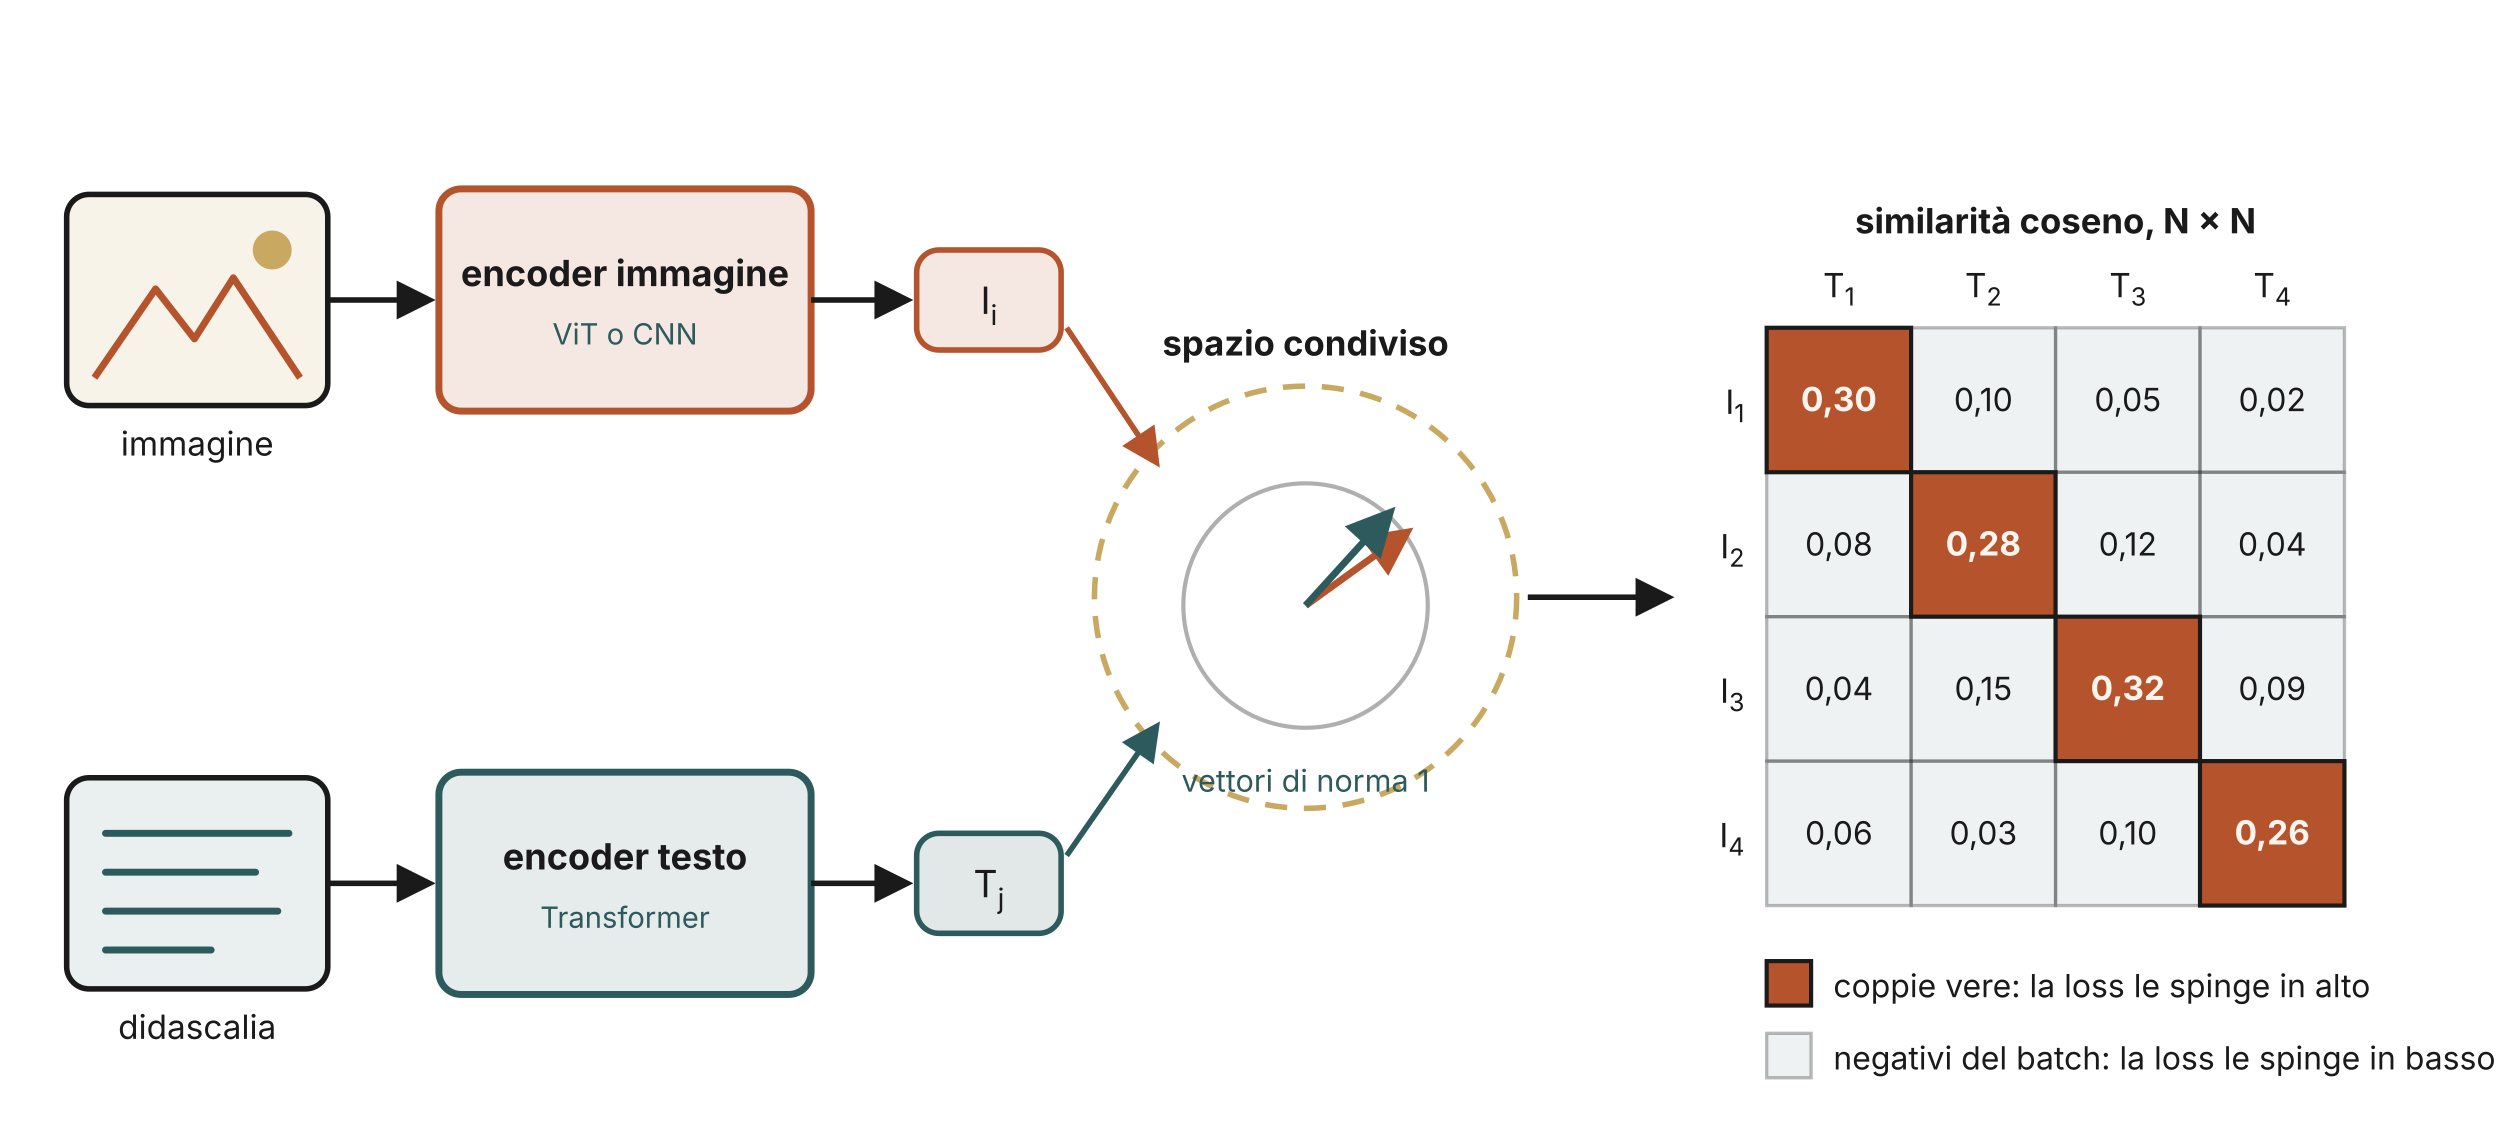
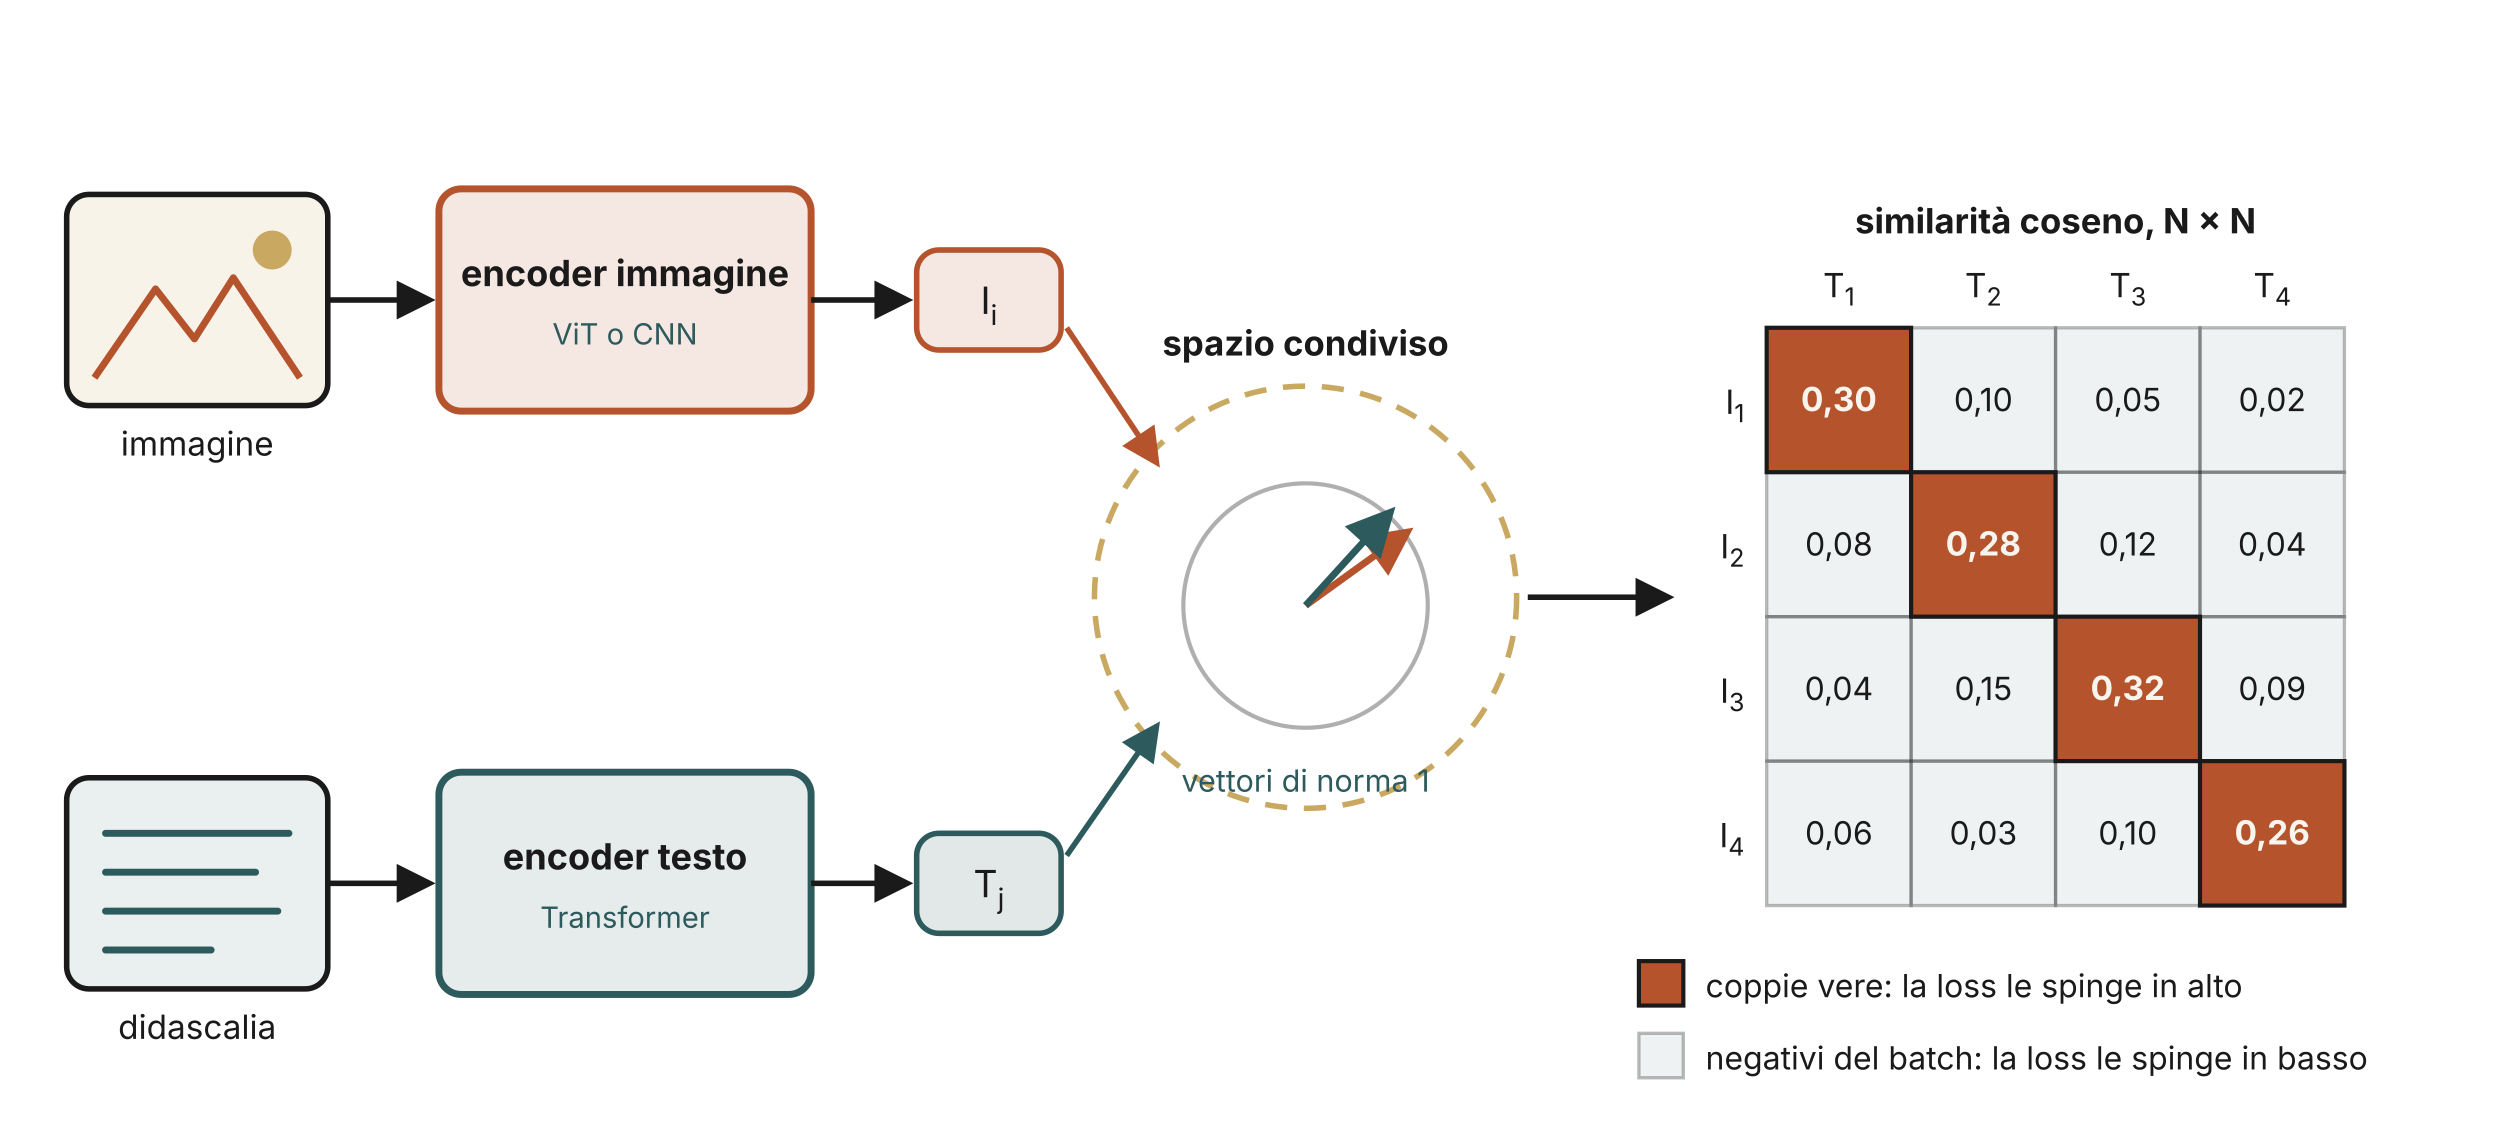
<svg xmlns="http://www.w3.org/2000/svg" viewBox="0 0 900 410" role="img" aria-label="A sinistra due torri: un'immagine entra nell'encoder immagine e una didascalia entra nell'encoder testo; ciascuno produce un vettore normalizzato. Le due frecce convergono in uno spazio condiviso, disegnato come una sfera unitaria su cui i due vettori sono vicini. A destra una matrice quattro per quattro di similarita coseno fra le quattro immagini e le quattro didascalie del batch: le celle della diagonale, che sono le coppie vere, sono piene di terracotta e portano i valori piu alti; tutte le altre celle, i negativi, sono chiare e portano valori bassi.">
  <defs>
    <marker id="fr-vlm" viewBox="0 0 10 10" refX="8" refY="5" markerWidth="7" markerHeight="7" orient="auto-start-reverse">
      <path d="M0,0 L10,5 L0,10 z" fill="#1A1A1A" />
    </marker>
    <marker id="fr-vlm-t" viewBox="0 0 10 10" refX="8" refY="5" markerWidth="7" markerHeight="7" orient="auto-start-reverse">
      <path d="M0,0 L10,5 L0,10 z" fill="#B5532C" />
    </marker>
    <marker id="fr-vlm-v" viewBox="0 0 10 10" refX="8" refY="5" markerWidth="7" markerHeight="7" orient="auto-start-reverse">
      <path d="M0,0 L10,5 L0,10 z" fill="#2D5A5C" />
    </marker>
  </defs>
  <rect x="24" y="70" width="94" height="76" rx="8" fill="#C9A961" fill-opacity="0.14" stroke="#1A1A1A" stroke-width="2" />
  <circle cx="98" cy="90" r="7" fill="#C9A961" />
  <polyline points="34,136 56,104 70,122 84,100 108,136" fill="none" stroke="#B5532C" stroke-width="2.5" stroke-linejoin="round" />
  <text x="71" y="164" text-anchor="middle" font-family="Inter, sans-serif" font-size="12" fill="#1A1A1A">immagine</text>
  <line x1="118" y1="108" x2="154" y2="108" stroke="#1A1A1A" stroke-width="2" marker-end="url(#fr-vlm)" />
  <rect x="158" y="68" width="134" height="80" rx="8" fill="#B5532C" fill-opacity="0.14" stroke="#B5532C" stroke-width="2.5" />
  <text x="225" y="103" text-anchor="middle" font-family="Inter, sans-serif" font-size="13" font-weight="700" fill="#1A1A1A">encoder immagine</text>
  <text x="225" y="124" text-anchor="middle" font-family="Inter, sans-serif" font-size="10.5" fill="#2D5A5C">ViT o CNN</text>
  <line x1="292" y1="108" x2="326" y2="108" stroke="#1A1A1A" stroke-width="2" marker-end="url(#fr-vlm)" />
  <rect x="330" y="90" width="52" height="36" rx="8" fill="#B5532C" fill-opacity="0.14" stroke="#B5532C" stroke-width="2" />
  <text x="356" y="113" text-anchor="middle" font-family="Inter, sans-serif" font-size="13.5" fill="#1A1A1A">I<tspan dy="4" font-size="10">i</tspan>
  </text>
  <rect x="24" y="280" width="94" height="76" rx="8" fill="#2D5A5C" fill-opacity="0.10" stroke="#1A1A1A" stroke-width="2" />
  <g stroke="#2D5A5C" stroke-width="2.5" stroke-linecap="round">
    <line x1="38" y1="300" x2="104" y2="300" />
    <line x1="38" y1="314" x2="92" y2="314" />
    <line x1="38" y1="328" x2="100" y2="328" />
    <line x1="38" y1="342" x2="76" y2="342" />
  </g>
  <text x="71" y="374" text-anchor="middle" font-family="Inter, sans-serif" font-size="12" fill="#1A1A1A">didascalia</text>
  <line x1="118" y1="318" x2="154" y2="318" stroke="#1A1A1A" stroke-width="2" marker-end="url(#fr-vlm)" />
  <rect x="158" y="278" width="134" height="80" rx="8" fill="#2D5A5C" fill-opacity="0.12" stroke="#2D5A5C" stroke-width="2.5" />
  <text x="225" y="313" text-anchor="middle" font-family="Inter, sans-serif" font-size="13" font-weight="700" fill="#1A1A1A">encoder testo</text>
  <text x="225" y="334" text-anchor="middle" font-family="Inter, sans-serif" font-size="10.5" fill="#2D5A5C">Transformer</text>
  <line x1="292" y1="318" x2="326" y2="318" stroke="#1A1A1A" stroke-width="2" marker-end="url(#fr-vlm)" />
  <rect x="330" y="300" width="52" height="36" rx="8" fill="#2D5A5C" fill-opacity="0.14" stroke="#2D5A5C" stroke-width="2" />
  <text x="356" y="323" text-anchor="middle" font-family="Inter, sans-serif" font-size="13.5" fill="#1A1A1A">T<tspan dy="4" font-size="10">j</tspan>
  </text>
  <text x="470" y="128" text-anchor="middle" font-family="Inter, sans-serif" font-size="12.5" font-weight="700" fill="#1A1A1A">spazio condiviso</text>
  <circle cx="470" cy="215" r="76" fill="none" stroke="#C9A961" stroke-width="2" stroke-dasharray="8 6" />
  <line x1="384" y1="118" x2="416" y2="166" stroke="#B5532C" stroke-width="2" marker-end="url(#fr-vlm-t)" />
  <line x1="384" y1="308" x2="416" y2="262" stroke="#2D5A5C" stroke-width="2" marker-end="url(#fr-vlm-v)" />
  <circle cx="470" cy="218" r="44" fill="none" stroke="#1A1A1A" stroke-width="1.5" stroke-opacity="0.35" />
  <line x1="470" y1="218" x2="506" y2="192" stroke="#B5532C" stroke-width="2.5" marker-end="url(#fr-vlm-t)" />
  <line x1="470" y1="218" x2="500" y2="185" stroke="#2D5A5C" stroke-width="2.5" marker-end="url(#fr-vlm-v)" />
  <text x="470" y="285" text-anchor="middle" font-family="Inter, sans-serif" font-size="11" fill="#2D5A5C">vettori di norma 1</text>
  <line x1="550" y1="215" x2="600" y2="215" stroke="#1A1A1A" stroke-width="2" marker-end="url(#fr-vlm)" />
  <text x="740" y="84" text-anchor="middle" font-family="Inter, sans-serif" font-size="12.5" font-weight="700" fill="#1A1A1A">similarità coseno, N × N</text>
  <g font-family="Inter, sans-serif" font-size="12" fill="#1A1A1A" text-anchor="middle">
    <text x="662" y="107">T<tspan dy="3" font-size="9">1</tspan>
    </text>
    <text x="714" y="107">T<tspan dy="3" font-size="9">2</tspan>
    </text>
    <text x="766" y="107">T<tspan dy="3" font-size="9">3</tspan>
    </text>
    <text x="818" y="107">T<tspan dy="3" font-size="9">4</tspan>
    </text>
  </g>
  <g font-family="Inter, sans-serif" font-size="12" fill="#1A1A1A" text-anchor="end">
    <text x="628" y="149">I<tspan dy="3" font-size="9">1</tspan>
    </text>
    <text x="628" y="201">I<tspan dy="3" font-size="9">2</tspan>
    </text>
    <text x="628" y="253">I<tspan dy="3" font-size="9">3</tspan>
    </text>
    <text x="628" y="305">I<tspan dy="3" font-size="9">4</tspan>
    </text>
  </g>
  <g fill="#2D5A5C" fill-opacity="0.08" stroke="#1A1A1A" stroke-width="1.2" stroke-opacity="0.3">
    <rect x="688" y="118" width="52" height="52" />
    <rect x="740" y="118" width="52" height="52" />
    <rect x="792" y="118" width="52" height="52" />
    <rect x="636" y="170" width="52" height="52" />
    <rect x="740" y="170" width="52" height="52" />
    <rect x="792" y="170" width="52" height="52" />
    <rect x="636" y="222" width="52" height="52" />
    <rect x="688" y="222" width="52" height="52" />
    <rect x="792" y="222" width="52" height="52" />
    <rect x="636" y="274" width="52" height="52" />
    <rect x="688" y="274" width="52" height="52" />
    <rect x="740" y="274" width="52" height="52" />
  </g>
  <g fill="#B5532C" stroke="#1A1A1A" stroke-width="1.5">
    <rect x="636" y="118" width="52" height="52" />
    <rect x="688" y="170" width="52" height="52" />
    <rect x="740" y="222" width="52" height="52" />
    <rect x="792" y="274" width="52" height="52" />
  </g>
  <g font-family="Inter, sans-serif" font-size="11.5" fill="#1A1A1A" text-anchor="middle">
    <text x="714" y="148">0,10</text>
    <text x="766" y="148">0,05</text>
    <text x="818" y="148">0,02</text>
    <text x="662" y="200">0,08</text>
    <text x="766" y="200">0,12</text>
    <text x="818" y="200">0,04</text>
    <text x="662" y="252">0,04</text>
    <text x="714" y="252">0,15</text>
    <text x="818" y="252">0,09</text>
    <text x="662" y="304">0,06</text>
    <text x="714" y="304">0,03</text>
    <text x="766" y="304">0,10</text>
  </g>
  <g font-family="Inter, sans-serif" font-size="12" font-weight="700" fill="#F8F5EE" text-anchor="middle">
    <text x="662" y="148">0,30</text>
    <text x="714" y="200">0,28</text>
    <text x="766" y="252">0,32</text>
    <text x="818" y="304">0,26</text>
  </g>
-   <rect x="636" y="346" width="16" height="16" fill="#B5532C" stroke="#1A1A1A" stroke-width="1.5" />
-   <text x="660" y="359" font-family="Inter, sans-serif" font-size="11.5" fill="#1A1A1A">coppie vere: la loss le spinge in alto</text>
-   <rect x="636" y="372" width="16" height="16" fill="#2D5A5C" fill-opacity="0.08" stroke="#1A1A1A" stroke-width="1.2" stroke-opacity="0.3" />
-   <text x="660" y="385" font-family="Inter, sans-serif" font-size="11.5" fill="#1A1A1A">negativi del batch: la loss le spinge in basso</text>
+   <rect x="590" y="346" width="16" height="16" fill="#B5532C" stroke="#1A1A1A" stroke-width="1.5" />
+   <text x="614" y="359" font-family="Inter, sans-serif" font-size="11.5" fill="#1A1A1A">coppie vere: la loss le spinge in alto</text>
+   <rect x="590" y="372" width="16" height="16" fill="#2D5A5C" fill-opacity="0.08" stroke="#1A1A1A" stroke-width="1.2" stroke-opacity="0.3" />
+   <text x="614" y="385" font-family="Inter, sans-serif" font-size="11.5" fill="#1A1A1A">negativi del batch: la loss le spinge in basso</text>
</svg>
